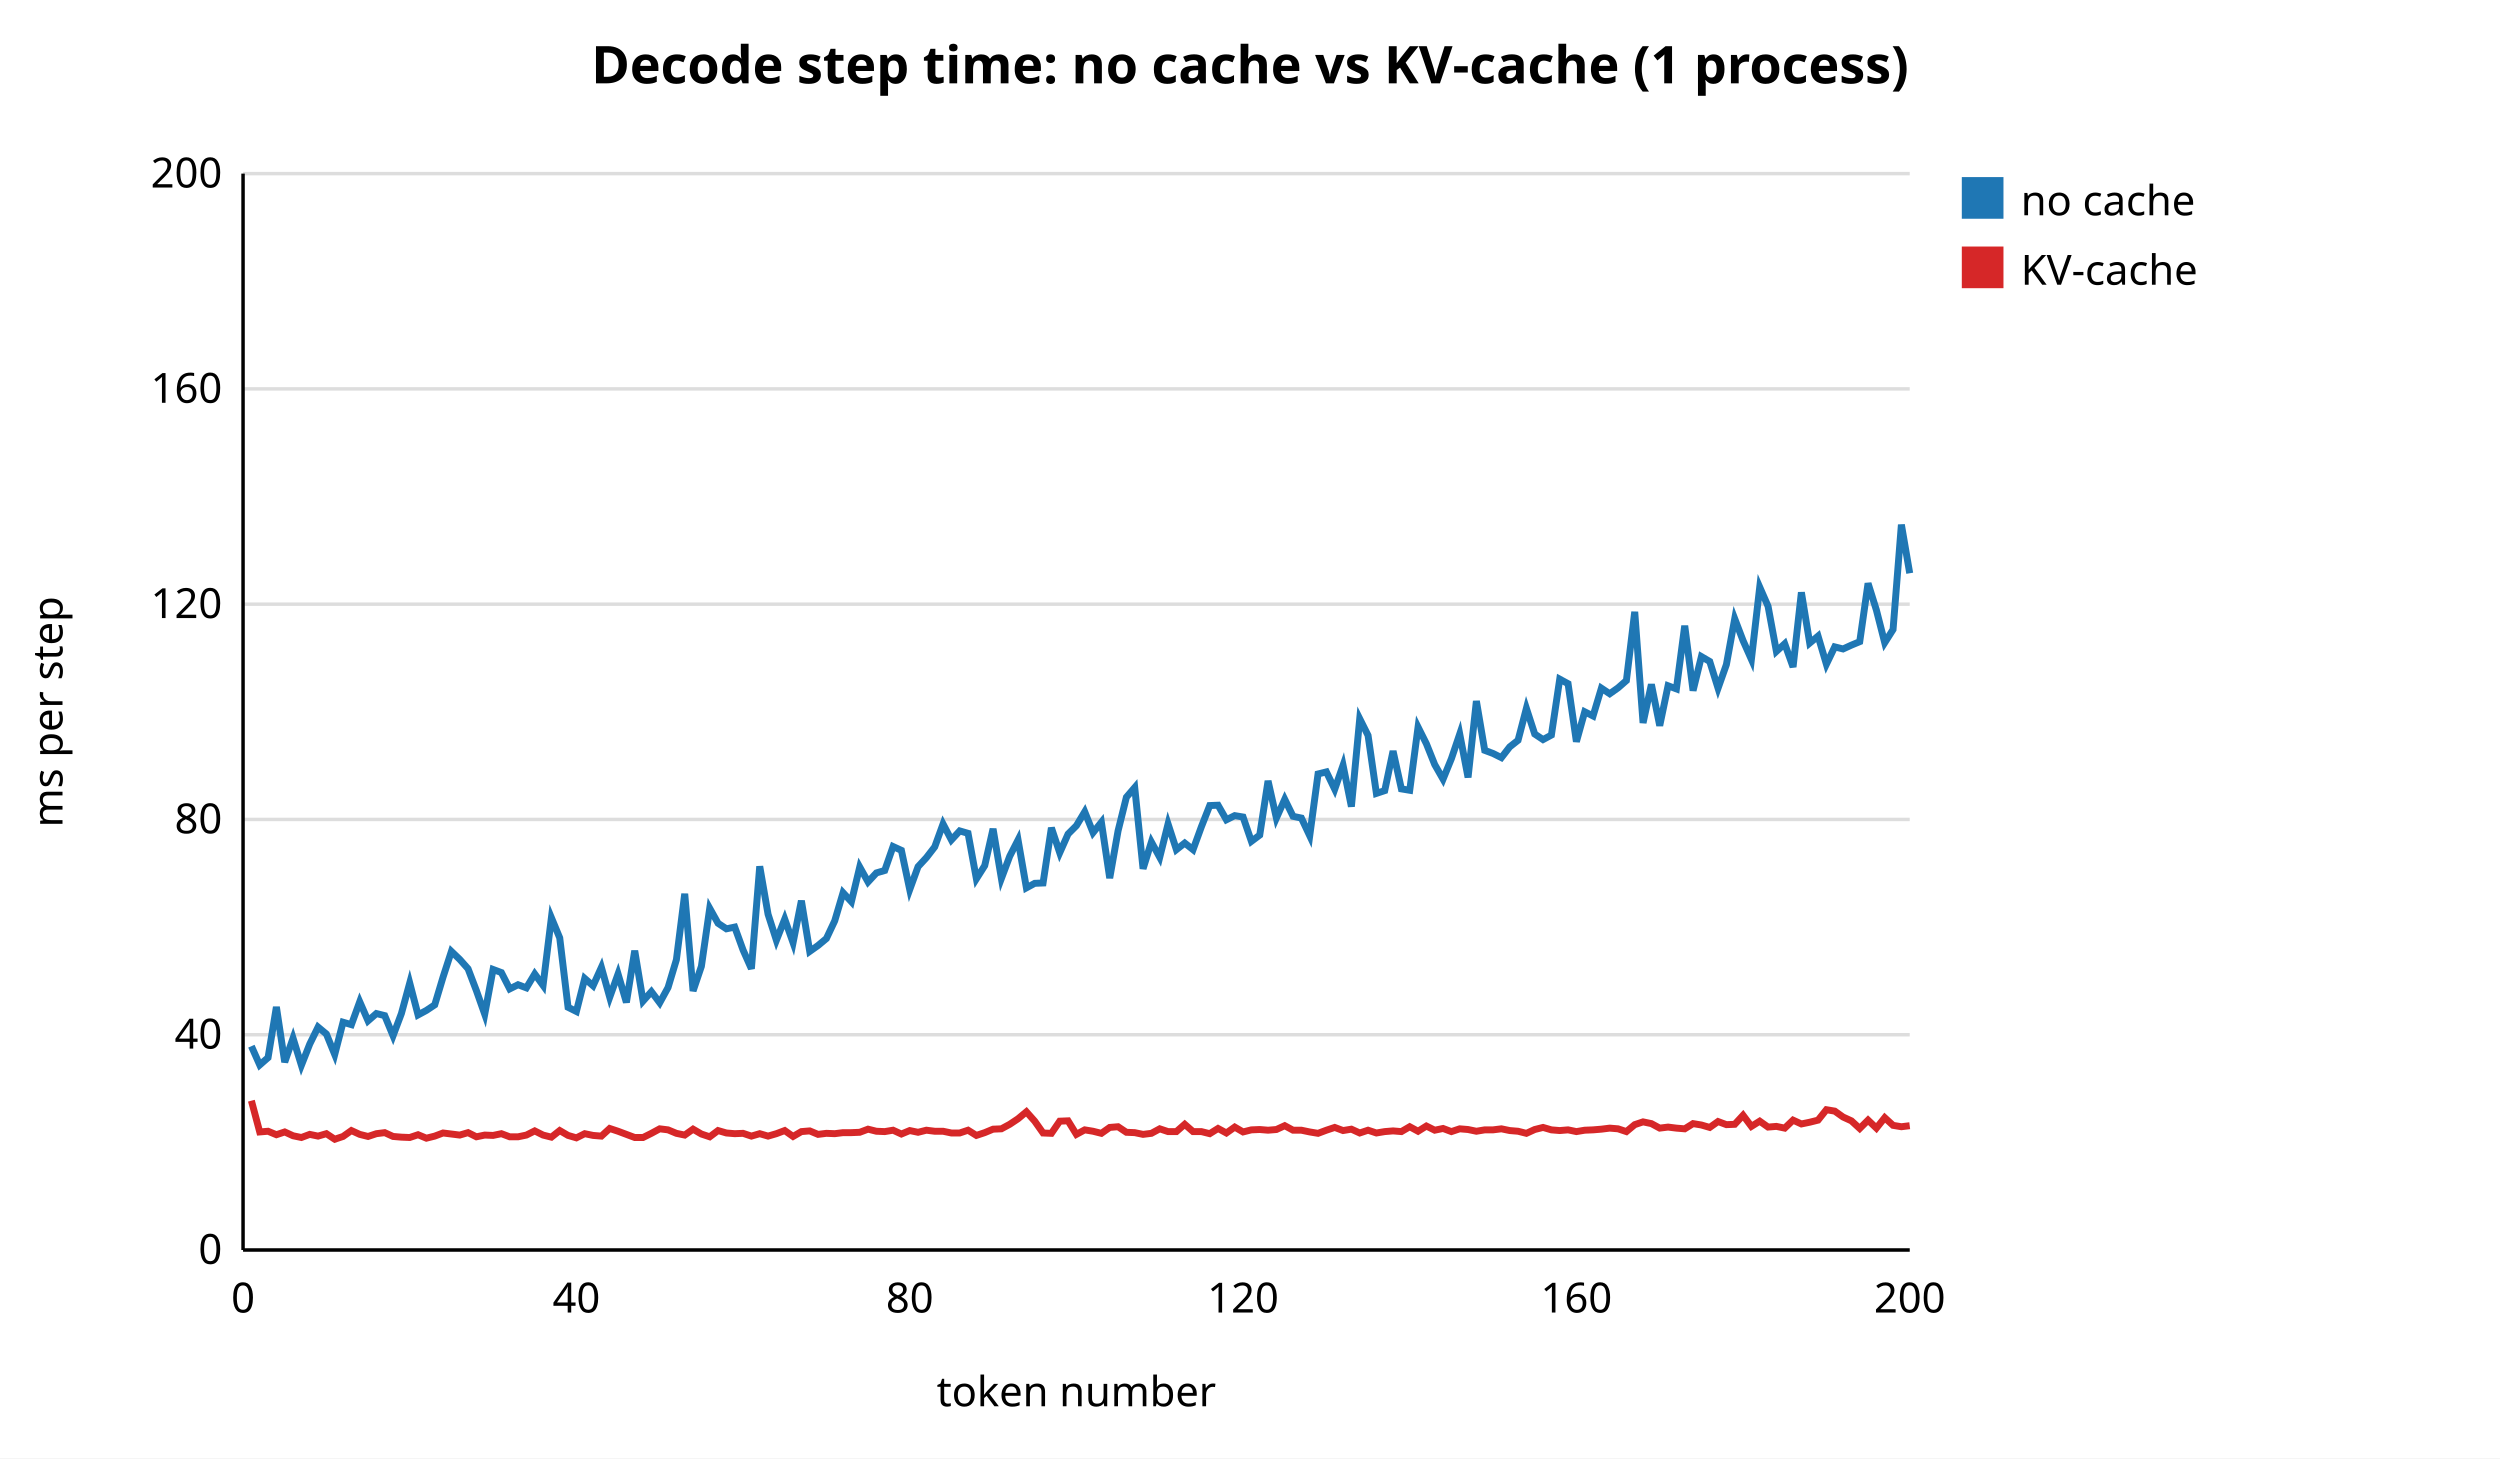
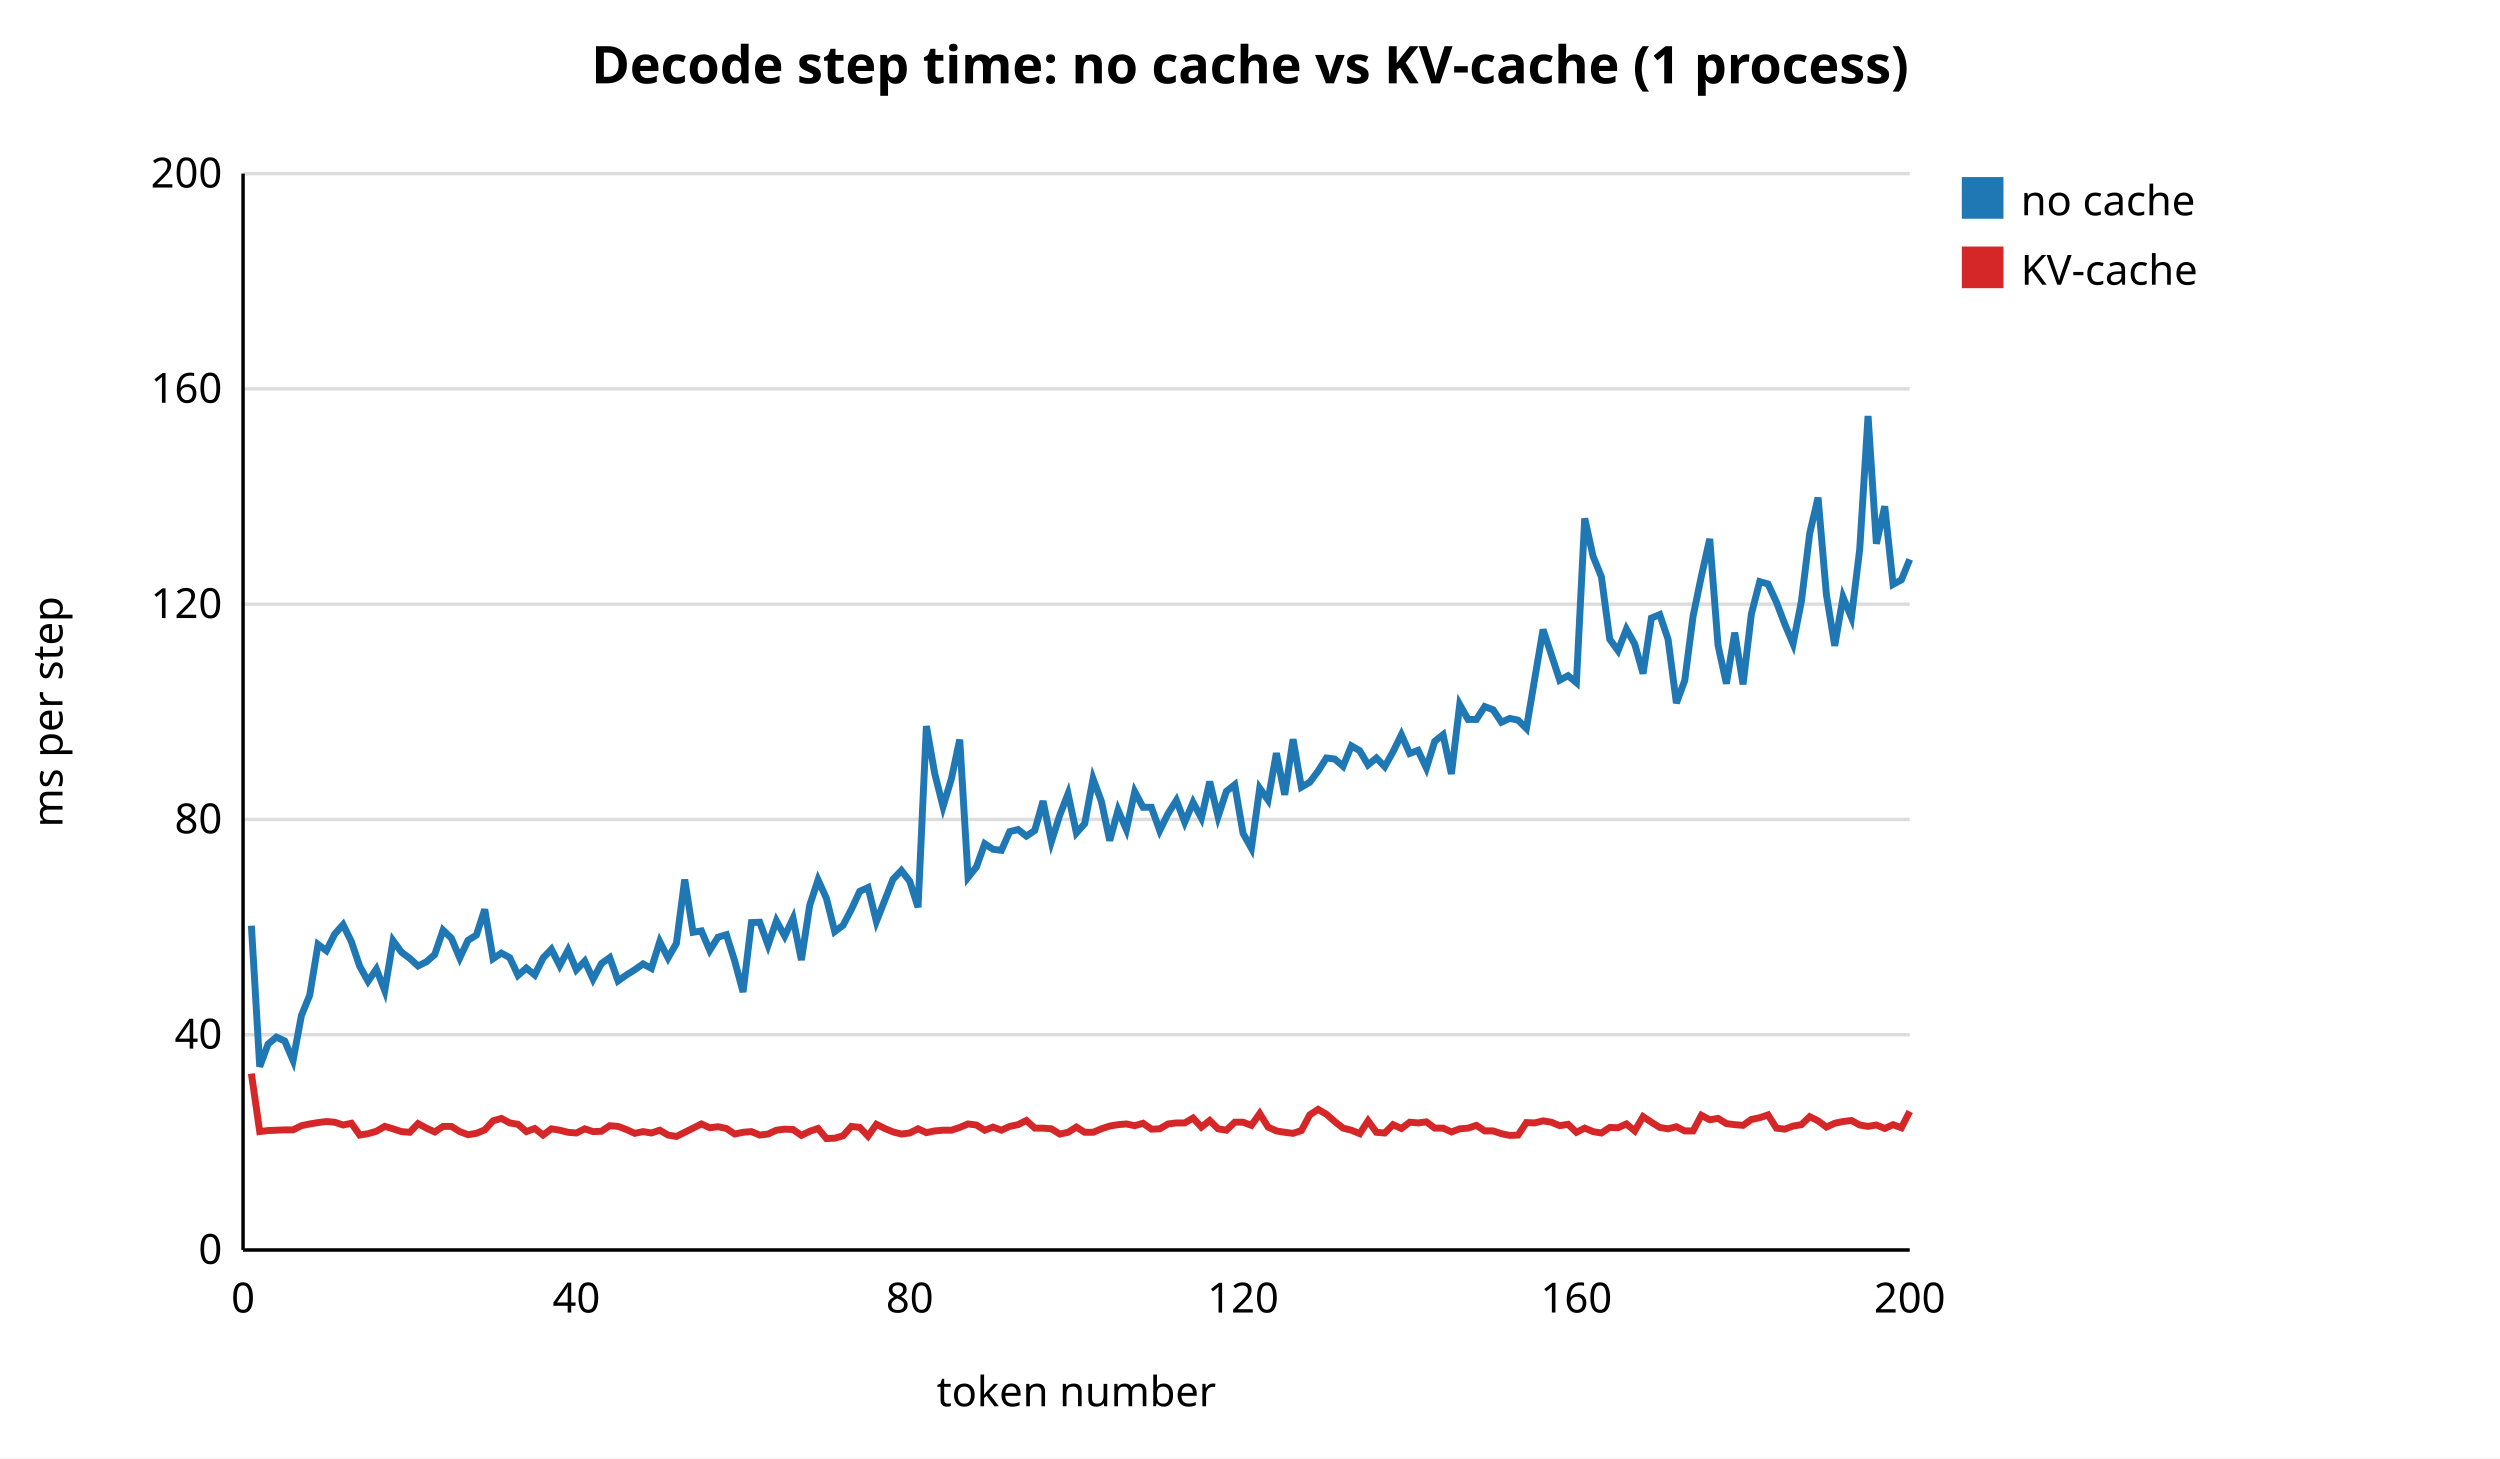
<svg xmlns="http://www.w3.org/2000/svg" width="720" height="420" font-family="sans-serif" font-size="12">
  <rect width="720" height="420" fill="white" />
  <text x="360.0" y="24" text-anchor="middle" font-size="15" font-weight="bold">Decode step time: no cache vs KV-cache (1 process)</text>
  <text x="310.0" y="405" text-anchor="middle">token number</text>
  <text x="18" y="205.0" text-anchor="middle" transform="rotate(-90 18 205.0)">ms per step</text>
  <line x1="70" y1="360.0" x2="550" y2="360.0" stroke="#ddd" />
  <text x="64" y="364.0" text-anchor="end">0</text>
  <line x1="70" y1="298.0" x2="550" y2="298.0" stroke="#ddd" />
  <text x="64" y="302.0" text-anchor="end">40</text>
  <line x1="70" y1="236.0" x2="550" y2="236.0" stroke="#ddd" />
  <text x="64" y="240.0" text-anchor="end">80</text>
  <line x1="70" y1="174.0" x2="550" y2="174.0" stroke="#ddd" />
  <text x="64" y="178.0" text-anchor="end">120</text>
  <line x1="70" y1="112.0" x2="550" y2="112.0" stroke="#ddd" />
  <text x="64" y="116.0" text-anchor="end">160</text>
  <line x1="70" y1="50.0" x2="550" y2="50.0" stroke="#ddd" />
  <text x="64" y="54.0" text-anchor="end">200</text>
  <line x1="70" y1="50" x2="70" y2="360" stroke="black" />
  <line x1="70" y1="360" x2="550" y2="360" stroke="black" />
  <text x="70.0" y="378" text-anchor="middle">0</text>
  <text x="166.0" y="378" text-anchor="middle">40</text>
  <text x="262.0" y="378" text-anchor="middle">80</text>
  <text x="358.0" y="378" text-anchor="middle">120</text>
  <text x="454.0" y="378" text-anchor="middle">160</text>
  <text x="550.0" y="378" text-anchor="middle">200</text>
-   <polyline points="72.4,301.3 74.8,306.7 77.2,304.6 79.6,290.0 82.0,305.9 84.4,299.0 86.8,306.8 89.2,300.7 91.6,295.8 94.0,297.8 96.4,303.7 98.8,294.4 101.2,295.1 103.6,288.5 106.0,294.0 108.4,291.9 110.8,292.5 113.2,298.3 115.6,291.9 118.0,283.1 120.4,292.3 122.8,291.0 125.2,289.4 127.6,281.4 130.0,274.0 132.4,276.3 134.8,279.0 137.2,285.3 139.6,292.1 142.0,279.2 144.4,280.1 146.8,284.8 149.2,283.6 151.6,284.5 154.0,280.5 156.4,283.8 158.8,264.3 161.2,270.1 163.6,290.1 166.0,291.3 168.4,281.8 170.8,283.9 173.2,278.6 175.6,287.2 178.0,280.5 180.4,288.7 182.8,273.8 185.2,288.3 187.6,285.6 190.0,288.8 192.4,284.4 194.8,276.4 197.2,257.4 199.6,285.4 202.0,278.3 204.4,261.6 206.8,265.9 209.2,267.5 211.6,267.0 214.0,273.6 216.4,279.0 218.8,249.5 221.2,263.3 223.6,270.8 226.0,264.7 228.4,271.5 230.8,259.4 233.2,274.0 235.6,272.3 238.0,270.3 240.4,265.2 242.8,257.1 245.2,259.7 247.6,249.7 250.0,254.0 252.4,251.4 254.8,250.7 257.2,243.8 259.6,244.9 262.0,256.2 264.4,249.6 266.8,247.0 269.2,243.9 271.6,237.3 274.0,241.9 276.4,239.3 278.8,240.0 281.2,253.1 283.6,249.3 286.0,238.7 288.4,253.0 290.8,246.6 293.2,241.9 295.6,255.7 298.0,254.4 300.4,254.3 302.8,238.4 305.2,245.6 307.6,240.2 310.0,237.8 312.4,233.8 314.8,239.8 317.2,236.8 319.6,252.9 322.0,239.3 324.4,229.6 326.8,226.8 329.2,250.2 331.6,242.5 334.0,246.9 336.4,237.3 338.8,244.7 341.2,242.8 343.6,244.7 346.0,238.1 348.4,232.0 350.8,231.9 353.2,236.1 355.6,234.9 358.0,235.3 360.4,242.3 362.8,240.5 365.2,224.9 367.6,235.6 370.0,230.2 372.4,235.1 374.8,235.6 377.2,240.7 379.6,222.9 382.0,222.3 384.4,227.3 386.8,220.4 389.2,232.3 391.6,207.0 394.0,211.8 396.4,228.5 398.8,227.7 401.2,216.3 403.6,227.2 406.0,227.6 408.4,209.4 410.8,214.2 413.2,220.2 415.6,224.4 418.0,218.5 420.4,211.4 422.8,223.9 425.2,201.9 427.6,216.1 430.0,217.0 432.4,218.2 434.8,215.1 437.2,213.2 439.6,204.0 442.0,211.4 444.4,213.0 446.8,211.7 449.2,195.6 451.6,196.9 454.0,213.6 456.4,205.0 458.8,206.2 461.2,198.2 463.6,199.8 466.0,198.1 468.4,196.0 470.8,176.2 473.2,208.2 475.6,197.1 478.0,209.0 480.4,197.5 482.8,198.4 485.2,180.2 487.6,198.9 490.0,189.1 492.4,190.5 494.8,198.2 497.2,191.4 499.6,178.2 502.0,184.5 504.4,189.9 506.8,169.1 509.2,174.6 511.6,187.6 514.0,185.4 516.4,192.1 518.8,170.6 521.2,185.2 523.6,183.2 526.0,191.3 528.4,186.3 530.8,186.9 533.2,185.8 535.6,184.8 538.0,168.0 540.4,175.7 542.8,185.1 545.2,181.3 547.6,151.1 550.0,165.1" fill="none" stroke="#1f77b4" stroke-width="2" />
-   <polyline points="72.4,317.0 74.8,326.0 77.2,325.8 79.6,326.8 82.0,326.0 84.4,327.1 86.8,327.6 89.2,326.7 91.6,327.2 94.0,326.5 96.4,328.1 98.8,327.3 101.2,325.6 103.6,326.7 106.0,327.3 108.4,326.5 110.8,326.2 113.2,327.3 115.6,327.5 118.0,327.6 120.4,326.8 122.8,327.8 125.2,327.2 127.6,326.3 130.0,326.6 132.4,326.9 134.8,326.2 137.2,327.4 139.6,326.9 142.0,327.0 144.4,326.5 146.8,327.4 149.2,327.4 151.6,326.9 154.0,325.7 156.4,326.9 158.8,327.5 161.2,325.6 163.6,327.0 166.0,327.7 168.4,326.5 170.8,327.0 173.2,327.2 175.6,325.0 178.0,325.8 180.4,326.7 182.8,327.6 185.2,327.6 187.6,326.4 190.0,325.1 192.4,325.4 194.8,326.4 197.2,326.9 199.6,325.2 202.0,326.6 204.4,327.4 206.8,325.6 209.2,326.3 211.6,326.5 214.0,326.4 216.4,327.2 218.8,326.5 221.2,327.2 223.6,326.5 226.0,325.6 228.4,327.3 230.8,325.9 233.2,325.7 235.6,326.7 238.0,326.4 240.4,326.5 242.8,326.2 245.2,326.2 247.6,326.1 250.0,325.2 252.4,325.8 254.8,325.9 257.2,325.5 259.6,326.6 262.0,325.6 264.4,326.1 266.8,325.5 269.2,325.8 271.6,325.8 274.0,326.3 276.4,326.3 278.8,325.5 281.2,327.0 283.6,326.2 286.0,325.2 288.4,325.1 290.8,323.8 293.2,322.2 295.6,320.2 298.0,322.9 300.4,326.3 302.8,326.4 305.2,322.9 307.6,322.8 310.0,326.7 312.4,325.4 314.8,325.8 317.2,326.4 319.6,324.7 322.0,324.5 324.4,326.1 326.8,326.2 329.2,326.7 331.6,326.4 334.0,325.1 336.4,325.9 338.8,325.9 341.2,323.8 343.6,325.9 346.0,325.9 348.4,326.5 350.8,325.0 353.2,326.3 355.6,324.6 358.0,326.0 360.4,325.4 362.8,325.3 365.2,325.5 367.6,325.3 370.0,324.2 372.4,325.5 374.8,325.5 377.2,326.0 379.6,326.4 382.0,325.5 384.4,324.7 386.8,325.6 389.2,325.2 391.6,326.3 394.0,325.5 396.4,326.3 398.8,325.9 401.2,325.7 403.6,325.9 406.0,324.5 408.4,325.8 410.8,324.3 413.2,325.5 415.6,325.0 418.0,325.9 420.4,325.1 422.8,325.3 425.2,325.8 427.6,325.4 430.0,325.4 432.4,325.1 434.8,325.6 437.2,325.8 439.6,326.4 442.0,325.3 444.4,324.7 446.8,325.4 449.2,325.6 451.6,325.4 454.0,325.9 456.4,325.5 458.8,325.4 461.2,325.2 463.6,324.9 466.0,325.1 468.4,325.9 470.8,323.9 473.2,323.1 475.6,323.6 478.0,324.9 480.4,324.6 482.8,324.9 485.2,325.1 487.6,323.6 490.0,324.0 492.4,324.7 494.8,323.0 497.2,323.9 499.6,323.8 502.0,321.2 504.4,324.4 506.8,322.9 509.2,324.6 511.6,324.4 514.0,324.9 516.4,322.6 518.8,323.7 521.2,323.2 523.6,322.6 526.0,319.6 528.4,320.0 530.8,321.7 533.2,322.8 535.6,325.0 538.0,322.6 540.4,324.9 542.8,321.9 545.2,324.1 547.6,324.5 550.0,324.2" fill="none" stroke="#d62728" stroke-width="2" />
+   <polyline points="72.4,266.6 74.8,307.2 77.2,300.7 79.6,298.7 82.0,299.8 84.4,305.4 86.8,292.5 89.2,286.6 91.6,272.0 94.0,273.8 96.4,269.0 98.8,266.3 101.2,271.2 103.6,278.3 106.0,282.6 108.4,279.1 110.8,285.3 113.2,270.9 115.6,274.2 118.0,276.0 120.4,278.2 122.8,277.0 125.2,274.9 127.6,267.9 130.0,270.2 132.4,275.9 134.8,270.8 137.2,269.3 139.6,261.9 142.0,276.1 144.4,274.5 146.8,275.8 149.2,280.9 151.6,278.8 154.0,280.8 156.4,275.9 158.8,273.4 161.2,278.1 163.6,273.6 166.0,279.3 168.4,276.8 170.8,282.0 173.2,277.5 175.6,275.8 178.0,282.5 180.4,280.8 182.8,279.3 185.2,277.6 187.6,278.9 190.0,271.2 192.4,275.9 194.8,271.7 197.2,253.3 199.6,268.5 202.0,268.1 204.4,273.7 206.8,269.9 209.2,269.2 211.6,276.8 214.0,285.7 216.4,265.7 218.8,265.6 221.2,272.2 223.6,265.2 226.0,269.6 228.4,264.5 230.8,276.5 233.2,260.7 235.6,253.4 238.0,258.7 240.4,268.3 242.8,266.5 245.2,261.9 247.6,256.7 250.0,255.6 252.4,265.4 254.8,259.3 257.2,253.2 259.6,250.7 262.0,253.8 264.4,261.3 266.8,209.1 269.2,222.8 271.6,232.3 274.0,224.3 276.4,213.0 278.8,252.7 281.2,249.7 283.6,243.0 286.0,244.6 288.4,244.9 290.8,239.5 293.2,238.9 295.6,240.8 298.0,239.2 300.4,230.7 302.8,242.4 305.2,234.8 307.6,228.6 310.0,239.9 312.4,237.2 314.8,224.3 317.2,230.8 319.6,242.1 322.0,233.3 324.4,238.9 326.8,228.0 329.2,232.5 331.6,232.5 334.0,239.2 336.4,234.3 338.8,230.5 341.2,236.8 343.6,231.1 346.0,235.6 348.4,225.1 350.8,235.2 353.2,227.9 355.6,226.0 358.0,240.0 360.4,244.3 362.8,227.0 365.2,230.4 367.6,216.9 370.0,228.9 372.4,212.9 374.8,226.7 377.2,225.3 379.6,222.1 382.0,218.3 384.4,218.6 386.8,220.7 389.2,214.8 391.6,216.2 394.0,220.3 396.4,218.3 398.8,220.8 401.2,216.5 403.6,211.6 406.0,217.0 408.4,216.1 410.8,221.2 413.2,213.5 415.6,211.6 418.0,222.9 420.4,202.9 422.8,207.2 425.2,207.2 427.6,203.5 430.0,204.4 432.4,208.0 434.8,206.9 437.2,207.4 439.6,209.8 442.0,195.5 444.4,181.3 446.8,188.6 449.2,195.9 451.6,194.6 454.0,196.6 456.4,149.3 458.8,160.2 461.2,166.1 463.6,184.1 466.0,187.4 468.4,181.2 470.8,185.5 473.2,194.0 475.6,178.0 478.0,177.0 480.4,184.1 482.8,202.5 485.2,196.0 487.6,177.5 490.0,165.9 492.4,155.2 494.8,185.9 497.2,196.9 499.6,182.2 502.0,197.1 504.4,176.8 506.8,167.5 509.2,168.2 511.6,173.4 514.0,179.7 516.4,185.4 518.8,173.2 521.2,153.6 523.6,143.3 526.0,171.2 528.4,186.0 530.8,172.0 533.2,177.8 535.6,158.2 538.0,119.8 540.4,156.6 542.8,145.8 545.2,168.3 547.6,167.0 550.0,161.1" fill="none" stroke="#1f77b4" stroke-width="2" />
+   <polyline points="72.4,309.2 74.8,325.9 77.2,325.6 79.6,325.5 82.0,325.4 84.4,325.4 86.8,324.2 89.2,323.7 91.6,323.3 94.0,323.0 96.4,323.2 98.8,324.0 101.2,323.5 103.6,326.9 106.0,326.5 108.4,325.8 110.8,324.4 113.2,325.1 115.6,325.9 118.0,326.1 120.4,323.6 122.8,324.9 125.2,326.0 127.6,324.4 130.0,324.4 132.4,325.9 134.8,326.8 137.2,326.4 139.6,325.4 142.0,322.8 144.4,322.1 146.8,323.4 149.2,323.8 151.6,325.9 154.0,325.0 156.4,326.9 158.8,325.1 161.2,325.5 163.6,326.1 166.0,326.3 168.4,325.1 170.8,325.9 173.2,325.8 175.6,324.2 178.0,324.4 180.4,325.3 182.8,326.4 185.2,325.9 187.6,326.3 190.0,325.5 192.4,326.9 194.8,327.3 197.2,326.1 199.6,324.9 202.0,323.7 204.4,324.8 206.8,324.5 209.2,325.0 211.6,326.6 214.0,326.1 216.4,325.9 218.8,326.9 221.2,326.6 223.6,325.5 226.0,325.2 228.4,325.3 230.8,327.0 233.2,325.8 235.6,325.0 238.0,327.9 240.4,327.8 242.8,327.1 245.2,324.4 247.6,324.7 250.0,327.2 252.4,323.8 254.8,325.0 257.2,326.0 259.6,326.6 262.0,326.3 264.4,325.1 266.8,326.2 269.2,325.7 271.6,325.5 274.0,325.5 276.4,324.7 278.8,323.7 281.2,324.0 283.6,325.5 286.0,324.6 288.4,325.5 290.8,324.4 293.2,323.9 295.6,322.7 298.0,324.9 300.4,324.9 302.8,325.1 305.2,326.6 307.6,326.1 310.0,324.6 312.4,326.1 314.8,326.1 317.2,325.1 319.6,324.3 322.0,323.9 324.4,323.7 326.8,324.2 329.2,323.5 331.6,325.2 334.0,325.1 336.4,323.7 338.8,323.4 341.2,323.4 343.6,322.0 346.0,324.6 348.4,322.7 350.8,325.1 353.2,325.5 355.6,323.2 358.0,323.2 360.4,324.1 362.8,320.7 365.2,324.6 367.6,325.7 370.0,326.1 372.4,326.4 374.8,325.6 377.2,321.1 379.6,319.5 382.0,320.9 384.4,323.0 386.8,324.9 389.2,325.5 391.6,326.5 394.0,322.8 396.4,326.1 398.8,326.3 401.2,323.9 403.6,325.0 406.0,323.2 408.4,323.4 410.8,323.1 413.2,324.9 415.6,324.9 418.0,326.0 420.4,325.1 422.8,324.9 425.2,324.1 427.6,325.7 430.0,325.7 432.4,326.5 434.8,327.0 437.2,326.9 439.6,323.3 442.0,323.4 444.4,322.8 446.8,323.2 449.2,324.2 451.6,323.8 454.0,326.1 456.4,324.9 458.8,325.9 461.2,326.3 463.6,324.7 466.0,324.8 468.4,323.7 470.8,325.7 473.2,321.6 475.6,323.2 478.0,324.7 480.4,325.1 482.8,324.5 485.2,325.7 487.6,325.7 490.0,321.2 492.4,322.5 494.8,322.1 497.2,323.6 499.6,323.9 502.0,324.1 504.4,322.4 506.8,321.9 509.2,321.1 511.6,324.9 514.0,325.2 516.4,324.3 518.8,323.9 521.2,321.6 523.6,322.8 526.0,324.6 528.4,323.5 530.8,323.0 533.2,322.7 535.6,324.0 538.0,324.4 540.4,324.0 542.8,325.0 545.2,323.9 547.6,324.8 550.0,320.1" fill="none" stroke="#d62728" stroke-width="2" />
  <rect x="565" y="51" width="12" height="12" fill="#1f77b4" />
  <text x="582" y="62">no cache</text>
  <rect x="565" y="71" width="12" height="12" fill="#d62728" />
  <text x="582" y="82">KV-cache</text>
</svg>
